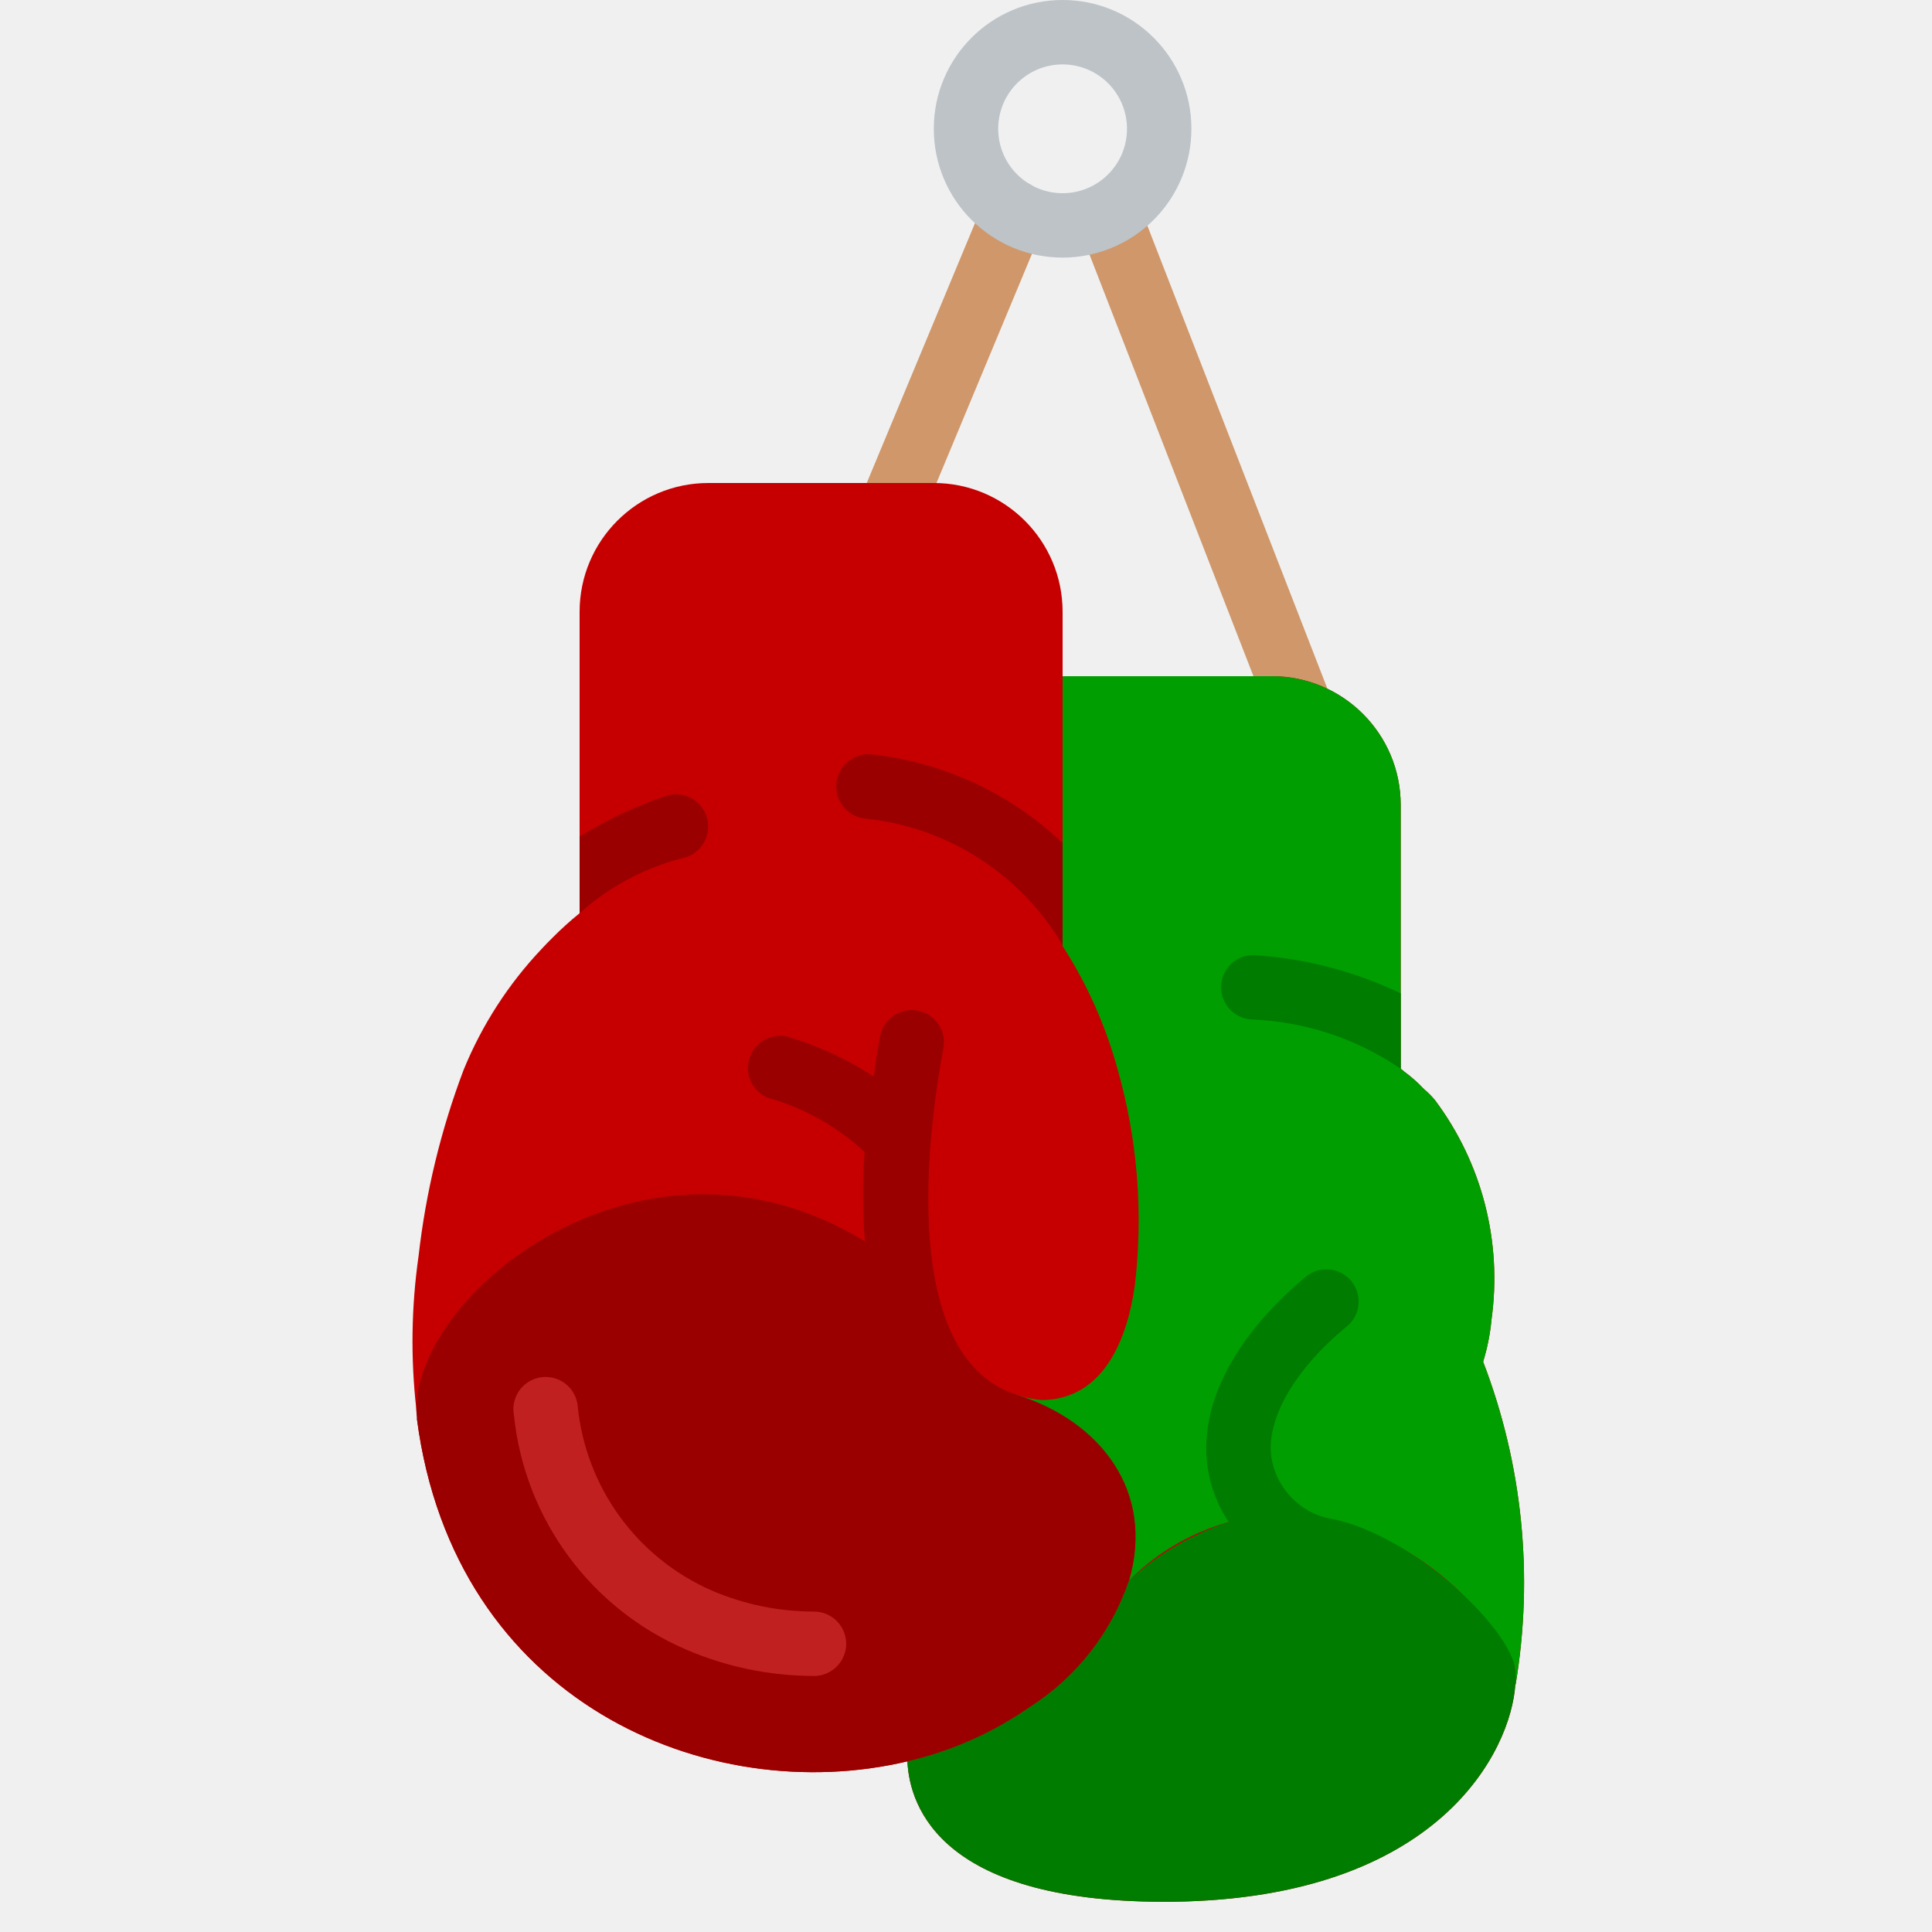
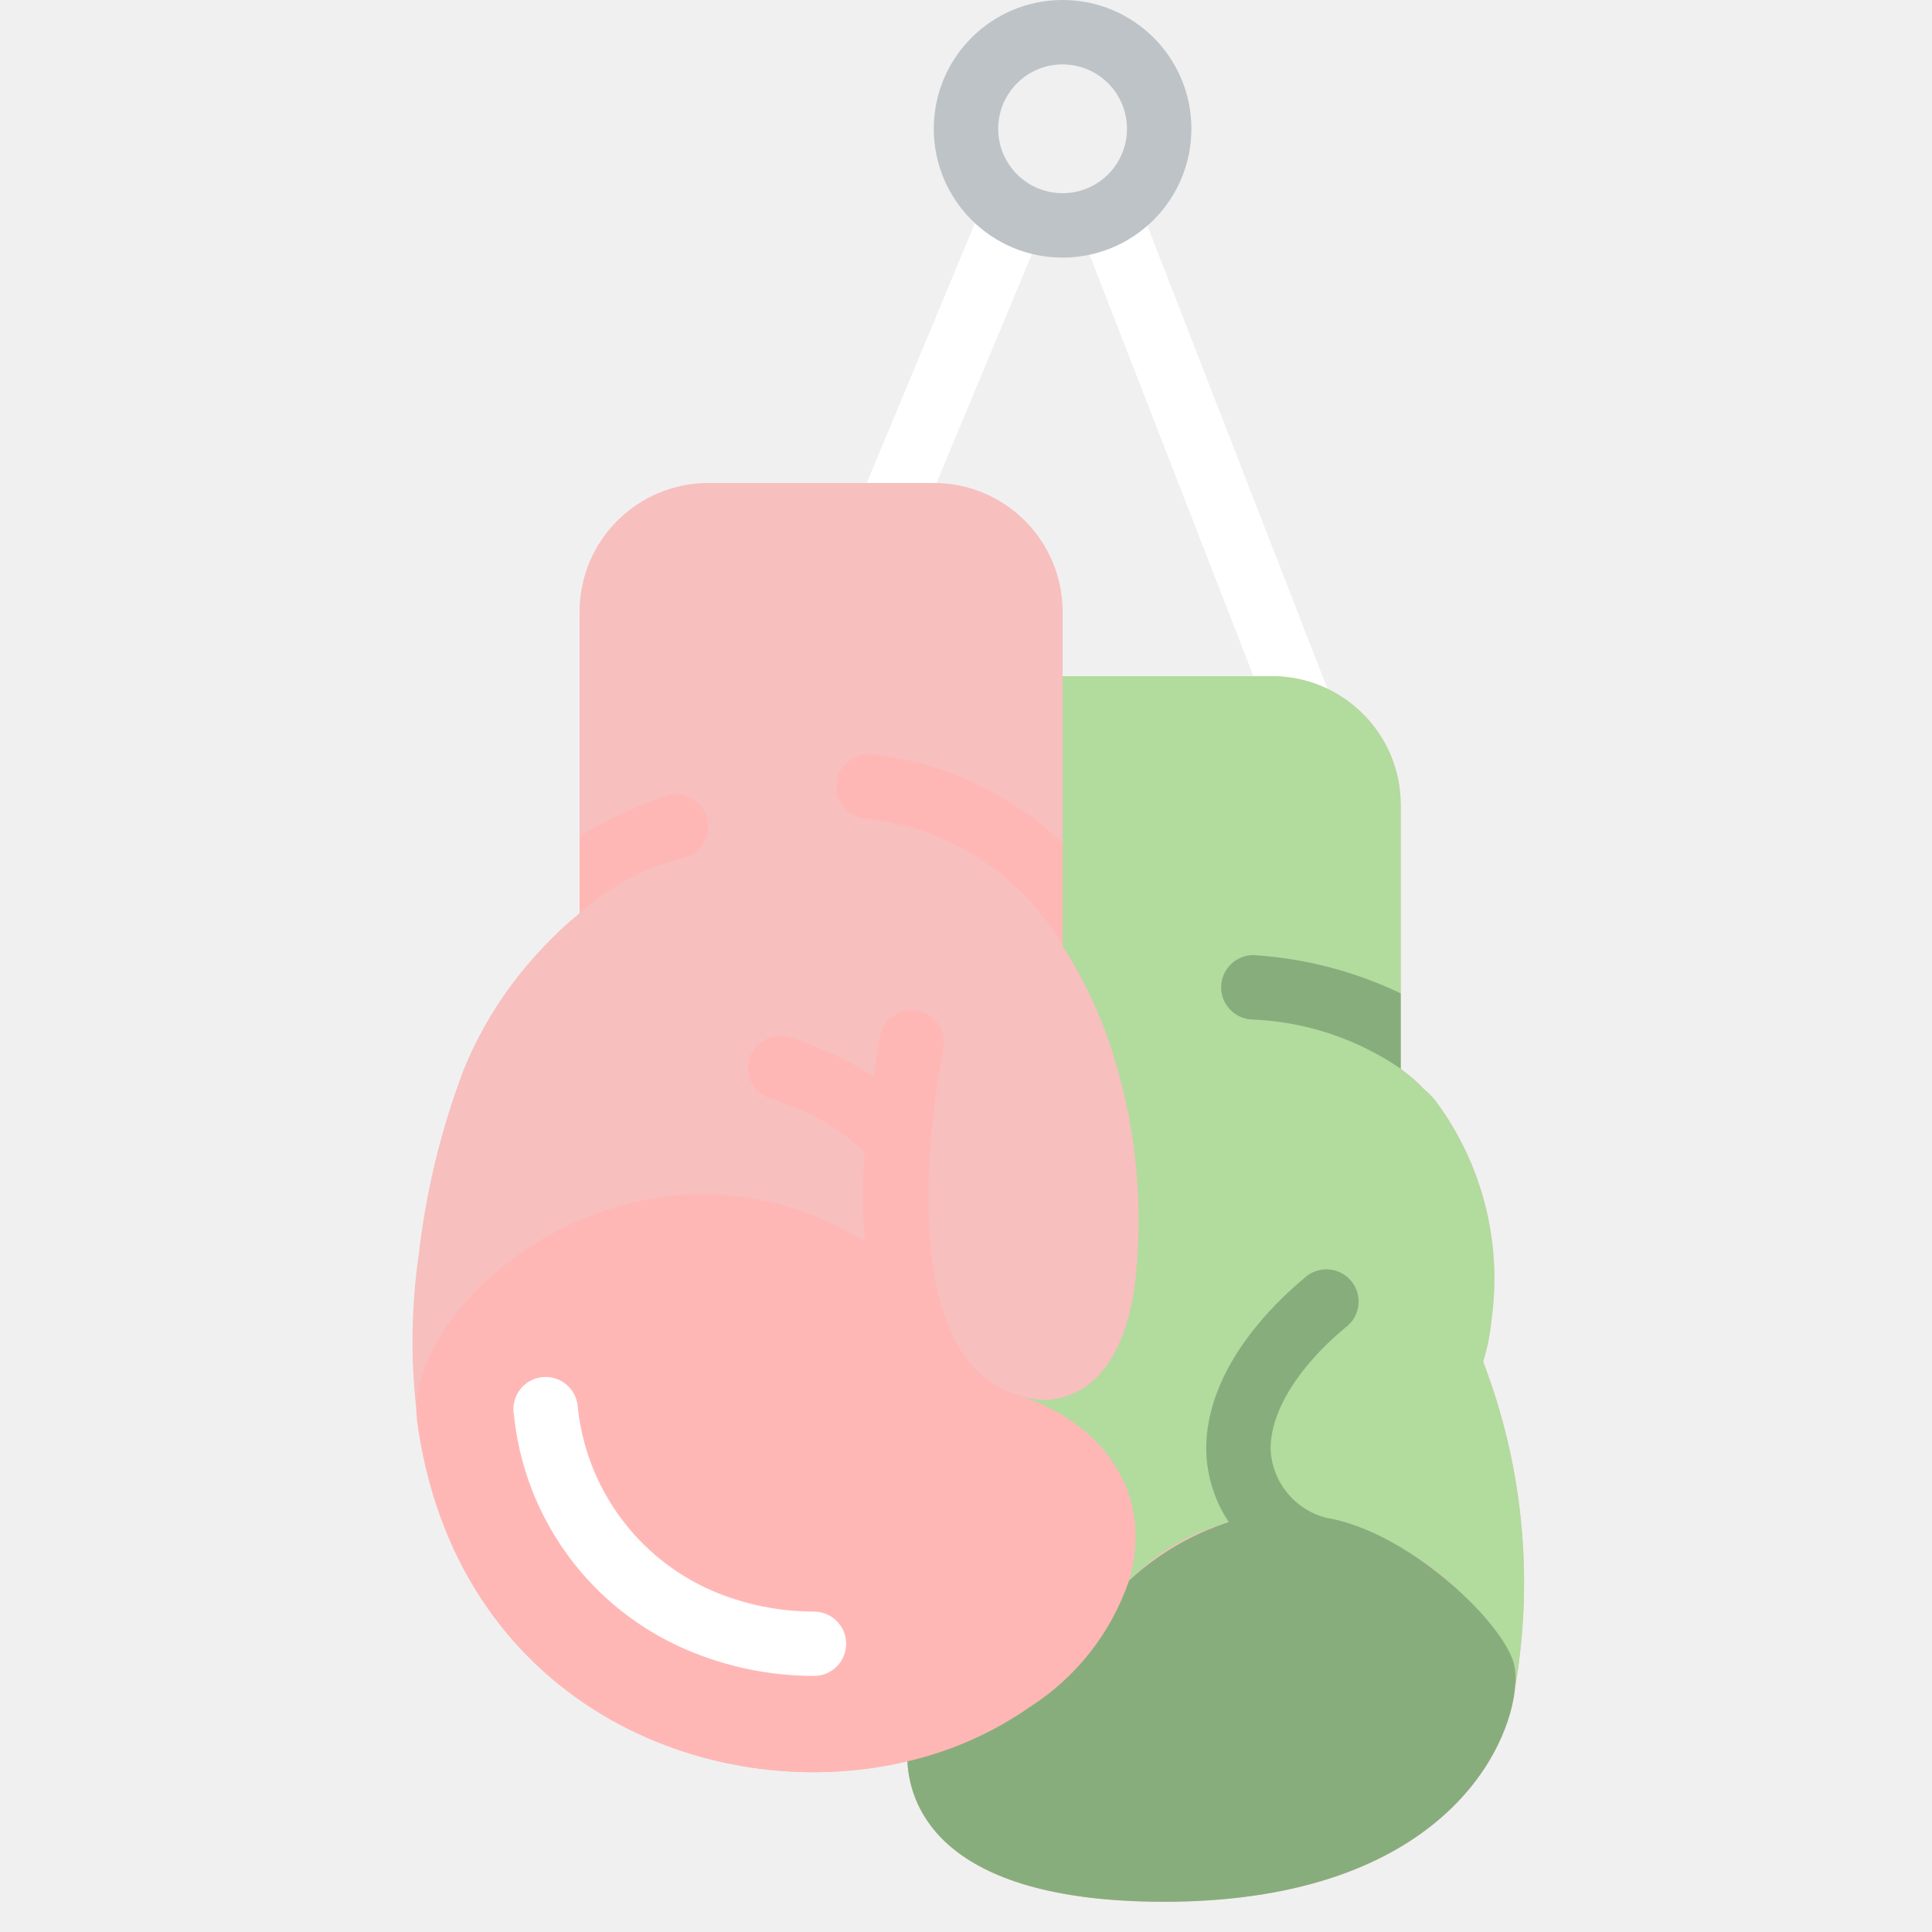
<svg xmlns="http://www.w3.org/2000/svg" height="512px" viewBox="0 0 36 60" width="512px" class="">
  <g>
    <g id="Page-1" fill="none" fill-rule="evenodd">
      <g id="018---Gloves" fill-rule="nonzero">
-         <path id="Shape" d="m14.938 18.549c-.132-0-.262-.027-.384-.078-.509-.213-.75-.798-.538-1.307l4.561-10.949c.138-.33.441-.561.795-.607s.706.101.923.385.266.662.128.992l-4.562 10.948c-.155.373-.519.616-.923.616z" fill="#cf976a" data-original="#CF976A" class="" />
-         <path id="Shape" d="m28.914 24.35c-.413-0-.783-.253-.932-.638l-6.494-16.7c-.188-.512.068-1.08.577-1.277.508-.197 1.081.049 1.287.553l6.494 16.7c.12.308.08.655-.106.927s-.495.436-.826.436z" fill="#cf976a" data-original="#CF976A" class="" />
-         <path id="Shape" d="m34.06 42.29c.132-.427.219-.866.26-1.31.337-2.417-.296-4.868-1.76-6.82-.103-.123-.217-.237-.34-.34 0-.01 0-.01-.01-.01-.183-.195-.384-.372-.6-.53-.035-.032-.071-.062-.11-.09v-8.19c0-2.209-1.791-4-4-4h-6.5v-2c0-2.209-1.791-4-4-4h-7c-2.209 0-4 1.791-4 4v9.36c-.297.241-.581.498-.85.77-.11.11-.22.22-.32.33-1.036 1.092-1.86 2.367-2.43 3.76-.705 1.861-1.176 3.803-1.4 5.78-.227 1.581-.25 3.184-.07 4.77.002.08.008.16.02.24v.07c1.16 8.79 9.04 12.09 15.23 10.62.07 1.44 1.08 4.44 8.26 4.36 8.27-.11 10.49-4.71 10.62-6.75h.01c.563-3.37.215-6.83-1.01-10.02z" fill="#e64c3c" data-original="#E64C3C" class="" style="fill:#C60000" data-old_color="#e64c3c" />
-         <path id="Shape" d="m35.07 52.31h-.01c.021-.235 0-.472-.06-.7-1.296-2.364-3.574-4.031-6.22-4.55-2.117-.234-4.224.514-5.72 2.03.81-2.75-.98-5.07-2.88-4.78-.18-.31-.36-.61-.55-.9-.02-.03-.05-.07-.07-.1.261.094.533.151.81.17 1.92-.03 2.64-1.92 2.87-3.54.272-2.267.088-4.565-.54-6.76-.371-1.345-.944-2.627-1.7-3.8v-8.38h6.5c2.209 0 4 1.791 4 4v8.19c.039.028.075.058.11.09.216.158.417.335.6.53.01 0 .01 0 .01.01.123.103.237.217.34.34 1.464 1.952 2.097 4.403 1.76 6.82-.041.444-.128.883-.26 1.31 1.225 3.19 1.573 6.65 1.01 10.02z" fill="#3b97d3" data-original="#3B97D3" class="active-path" style="fill:#009E00" data-old_color="#3b97d3" />
-         <path id="Shape" d="m19.56 43.31c-3.4-1.11-2.92-7.23-2.26-10.76.099-.544-.261-1.066-.805-1.165s-1.066.261-1.165.805c-.06.32-.13.75-.2 1.24-.784-.512-1.636-.913-2.53-1.19-.353-.142-.756-.072-1.04.182s-.399.647-.297 1.013c.102.367.403.644.777.715 1.048.324 2.009.881 2.81 1.63-.067.922-.063 1.848.01 2.77-6.84-4.17-13.93 1.54-13.93 5.22.002.08.008.16.02.24v.07c1.16 8.79 9.04 12.09 15.23 10.62 1.37-.317 2.667-.894 3.82-1.7 1.433-.92 2.511-2.298 3.06-3.91.81-2.75-.86-4.96-3.5-5.78z" fill="#c03a2b" data-original="#C03A2B" class="" style="fill:#9B0000" data-old_color="#c03a2b" />
-         <path id="Shape" d="m35.06 52.31c-.13 2.04-2.35 6.64-10.62 6.75-7.18.08-8.19-2.92-8.26-4.36 1.37-.317 2.667-.894 3.82-1.7 1.433-.92 2.511-2.298 3.06-3.91.888-.826 1.946-1.447 3.1-1.82-.438-.659-.681-1.429-.7-2.22-.03-2.54 2.12-4.59 3.05-5.36.272-.254.662-.336 1.014-.213.351.123.605.431.659.799.054.368-.101.736-.402.954-1.47 1.22-2.34 2.63-2.32 3.79.049 1.013.756 1.874 1.74 2.12 2.453.407 5.351 3.088 5.8 4.47.06.228.081.465.06.7z" fill="#2980ba" data-original="#2980BA" class="" style="fill:#007C00" data-old_color="#2980ba" />
+         <path id="Shape" d="m14.938 18.549c-.132-0-.262-.027-.384-.078-.509-.213-.75-.798-.538-1.307l4.561-10.949c.138-.33.441-.561.795-.607s.706.101.923.385.266.662.128.992l-4.562 10.948c-.155.373-.519.616-.923.616z" fill="#fff" data-original="#fff" class="" />
+         <path id="Shape" d="m28.914 24.35c-.413-0-.783-.253-.932-.638l-6.494-16.7c-.188-.512.068-1.08.577-1.277.508-.197 1.081.049 1.287.553l6.494 16.7c.12.308.08.655-.106.927s-.495.436-.826.436z" fill="#fff" data-original="#fff" class="" />
+         <path id="Shape" d="m34.06 42.29c.132-.427.219-.866.26-1.31.337-2.417-.296-4.868-1.76-6.82-.103-.123-.217-.237-.34-.34 0-.01 0-.01-.01-.01-.183-.195-.384-.372-.6-.53-.035-.032-.071-.062-.11-.09v-8.19c0-2.209-1.791-4-4-4h-6.5v-2c0-2.209-1.791-4-4-4h-7c-2.209 0-4 1.791-4 4v9.36c-.297.241-.581.498-.85.77-.11.11-.22.22-.32.33-1.036 1.092-1.86 2.367-2.43 3.76-.705 1.861-1.176 3.803-1.4 5.78-.227 1.581-.25 3.184-.07 4.77.002.08.008.16.02.24v.07c1.16 8.79 9.04 12.09 15.23 10.62.07 1.44 1.08 4.44 8.26 4.36 8.27-.11 10.49-4.71 10.62-6.75h.01c.563-3.37.215-6.83-1.01-10.02z" fill="#f7bfbe" data-original="#f7bfbe" class="" style="fill:#f7bfbe" data-old_color="#f7bfbe" />
+         <path id="Shape" d="m35.07 52.31h-.01c.021-.235 0-.472-.06-.7-1.296-2.364-3.574-4.031-6.22-4.55-2.117-.234-4.224.514-5.72 2.03.81-2.75-.98-5.07-2.88-4.78-.18-.31-.36-.61-.55-.9-.02-.03-.05-.07-.07-.1.261.094.533.151.81.17 1.92-.03 2.64-1.92 2.87-3.54.272-2.267.088-4.565-.54-6.76-.371-1.345-.944-2.627-1.7-3.8v-8.38h6.5c2.209 0 4 1.791 4 4v8.19c.039.028.075.058.11.09.216.158.417.335.6.53.01 0 .01 0 .01.01.123.103.237.217.34.34 1.464 1.952 2.097 4.403 1.76 6.82-.041.444-.128.883-.26 1.31 1.225 3.19 1.573 6.65 1.01 10.02z" fill="#3b97d3" data-original="#3B97D3" class="active-path" style="fill:#b2db9e" data-old_color="#3b97d3" />
+         <path id="Shape" d="m19.56 43.31c-3.4-1.11-2.92-7.23-2.26-10.76.099-.544-.261-1.066-.805-1.165s-1.066.261-1.165.805c-.06.32-.13.75-.2 1.24-.784-.512-1.636-.913-2.53-1.19-.353-.142-.756-.072-1.04.182s-.399.647-.297 1.013c.102.367.403.644.777.715 1.048.324 2.009.881 2.81 1.63-.067.922-.063 1.848.01 2.77-6.84-4.17-13.93 1.54-13.93 5.22.002.08.008.16.02.24v.07c1.16 8.79 9.04 12.09 15.23 10.62 1.37-.317 2.667-.894 3.82-1.7 1.433-.92 2.511-2.298 3.06-3.91.81-2.75-.86-4.96-3.5-5.78z" fill="#ffc1cc" data-original="#ffc1cc" class="" style="fill:#ffb7b5" data-old_color="#ffc1cc" />
+         <path id="Shape" d="m35.06 52.31c-.13 2.04-2.35 6.64-10.62 6.75-7.18.08-8.19-2.92-8.26-4.36 1.37-.317 2.667-.894 3.82-1.7 1.433-.92 2.511-2.298 3.06-3.91.888-.826 1.946-1.447 3.1-1.82-.438-.659-.681-1.429-.7-2.22-.03-2.54 2.12-4.59 3.05-5.36.272-.254.662-.336 1.014-.213.351.123.605.431.659.799.054.368-.101.736-.402.954-1.47 1.22-2.34 2.63-2.32 3.79.049 1.013.756 1.874 1.74 2.12 2.453.407 5.351 3.088 5.8 4.47.06.228.081.465.06.7z" fill="#2980ba" data-original="#2980BA" class="" style="fill:#88ad7d" data-old_color="#2980ba" />
        <path id="Shape" d="m21 8c-2.209 0-4-1.791-4-4s1.791-4 4-4 4 1.791 4 4c0 1.061-.421 2.078-1.172 2.828-.75.75-1.768 1.172-2.828 1.172zm0-6c-1.105 0-2 .895-2 2s.895 2 2 2 2-.895 2-2c0-.53-.211-1.039-.586-1.414-.375-.375-.884-.586-1.414-.586z" fill="#bdc3c7" data-original="#BDC3C7" class="" />
-         <path id="Shape" d="m9.31 26.62c-1.23.298-2.367.896-3.31 1.74v-2.38c.84-.518 1.736-.94 2.67-1.26.339-.114.714-.039.983.198.269.237.391.599.32.95-.071.351-.323.638-.663.752z" fill="#c03a2b" data-original="#C03A2B" class="" style="fill:#9B0000" data-old_color="#c03a2b" />
-         <path id="Shape" d="m15.1 23.43c2.214.249 4.286 1.215 5.9 2.75v3.17c-1.307-2.215-3.591-3.675-6.15-3.93-.55-.069-.939-.57-.87-1.12s.57-.939 1.12-.87z" fill="#c03a2b" data-original="#C03A2B" class="" style="fill:#9B0000" data-old_color="#c03a2b" />
-         <path id="Shape" d="m31.5 30.85v2.34c-1.372-.937-2.98-1.468-4.64-1.53-.364-.023-.686-.243-.841-.573s-.118-.718.097-1.013c.215-.295.573-.45.934-.404 1.544.11 3.054.511 4.45 1.18z" fill="#2980ba" data-original="#2980BA" class="" style="fill:#007C00" data-old_color="#2980ba" />
-         <path id="Shape" d="m13.277 52.047c-1.363 0-2.713-.278-3.965-.817-2.972-1.276-5.02-4.062-5.35-7.28-.068-.36.065-.728.349-.96.283-.232.67-.291 1.01-.153.339.138.576.449.618.813.244 2.531 1.84 4.731 4.17 5.748 1.001.43 2.079.651 3.169.651.552 0 1 .448 1 1s-.448 1-1 1z" fill="#fff" data-original="#FFF" class="" data-old_color="#fff" style="fill:#C12020" />
+         <path id="Shape" d="m9.31 26.62c-1.23.298-2.367.896-3.31 1.74v-2.38c.84-.518 1.736-.94 2.67-1.26.339-.114.714-.039.983.198.269.237.391.599.32.95-.071.351-.323.638-.663.752z" fill="#ffc1cc" data-original="#ffc1cc" class="" style="fill:#ffb7b5" data-old_color="#ffc1cc" />
+         <path id="Shape" d="m15.1 23.43c2.214.249 4.286 1.215 5.9 2.75v3.17c-1.307-2.215-3.591-3.675-6.15-3.93-.55-.069-.939-.57-.87-1.12s.57-.939 1.12-.87z" fill="#ffc1cc" data-original="#ffc1cc" class="" style="fill:#ffb7b5" data-old_color="#ffc1cc" />
+         <path id="Shape" d="m31.5 30.85v2.34c-1.372-.937-2.98-1.468-4.64-1.53-.364-.023-.686-.243-.841-.573s-.118-.718.097-1.013c.215-.295.573-.45.934-.404 1.544.11 3.054.511 4.45 1.18z" fill="#2980ba" data-original="#2980BA" class="" style="fill:#88ad7d" data-old_color="#2980ba" />
+         <path id="Shape" d="m13.277 52.047c-1.363 0-2.713-.278-3.965-.817-2.972-1.276-5.02-4.062-5.35-7.28-.068-.36.065-.728.349-.96.283-.232.67-.291 1.01-.153.339.138.576.449.618.813.244 2.531 1.84 4.731 4.17 5.748 1.001.43 2.079.651 3.169.651.552 0 1 .448 1 1s-.448 1-1 1z" fill="#fff" data-original="#FFF" class="" data-old_color="#fff" style="fill:#fff" />
      </g>
    </g>
  </g>
</svg>
